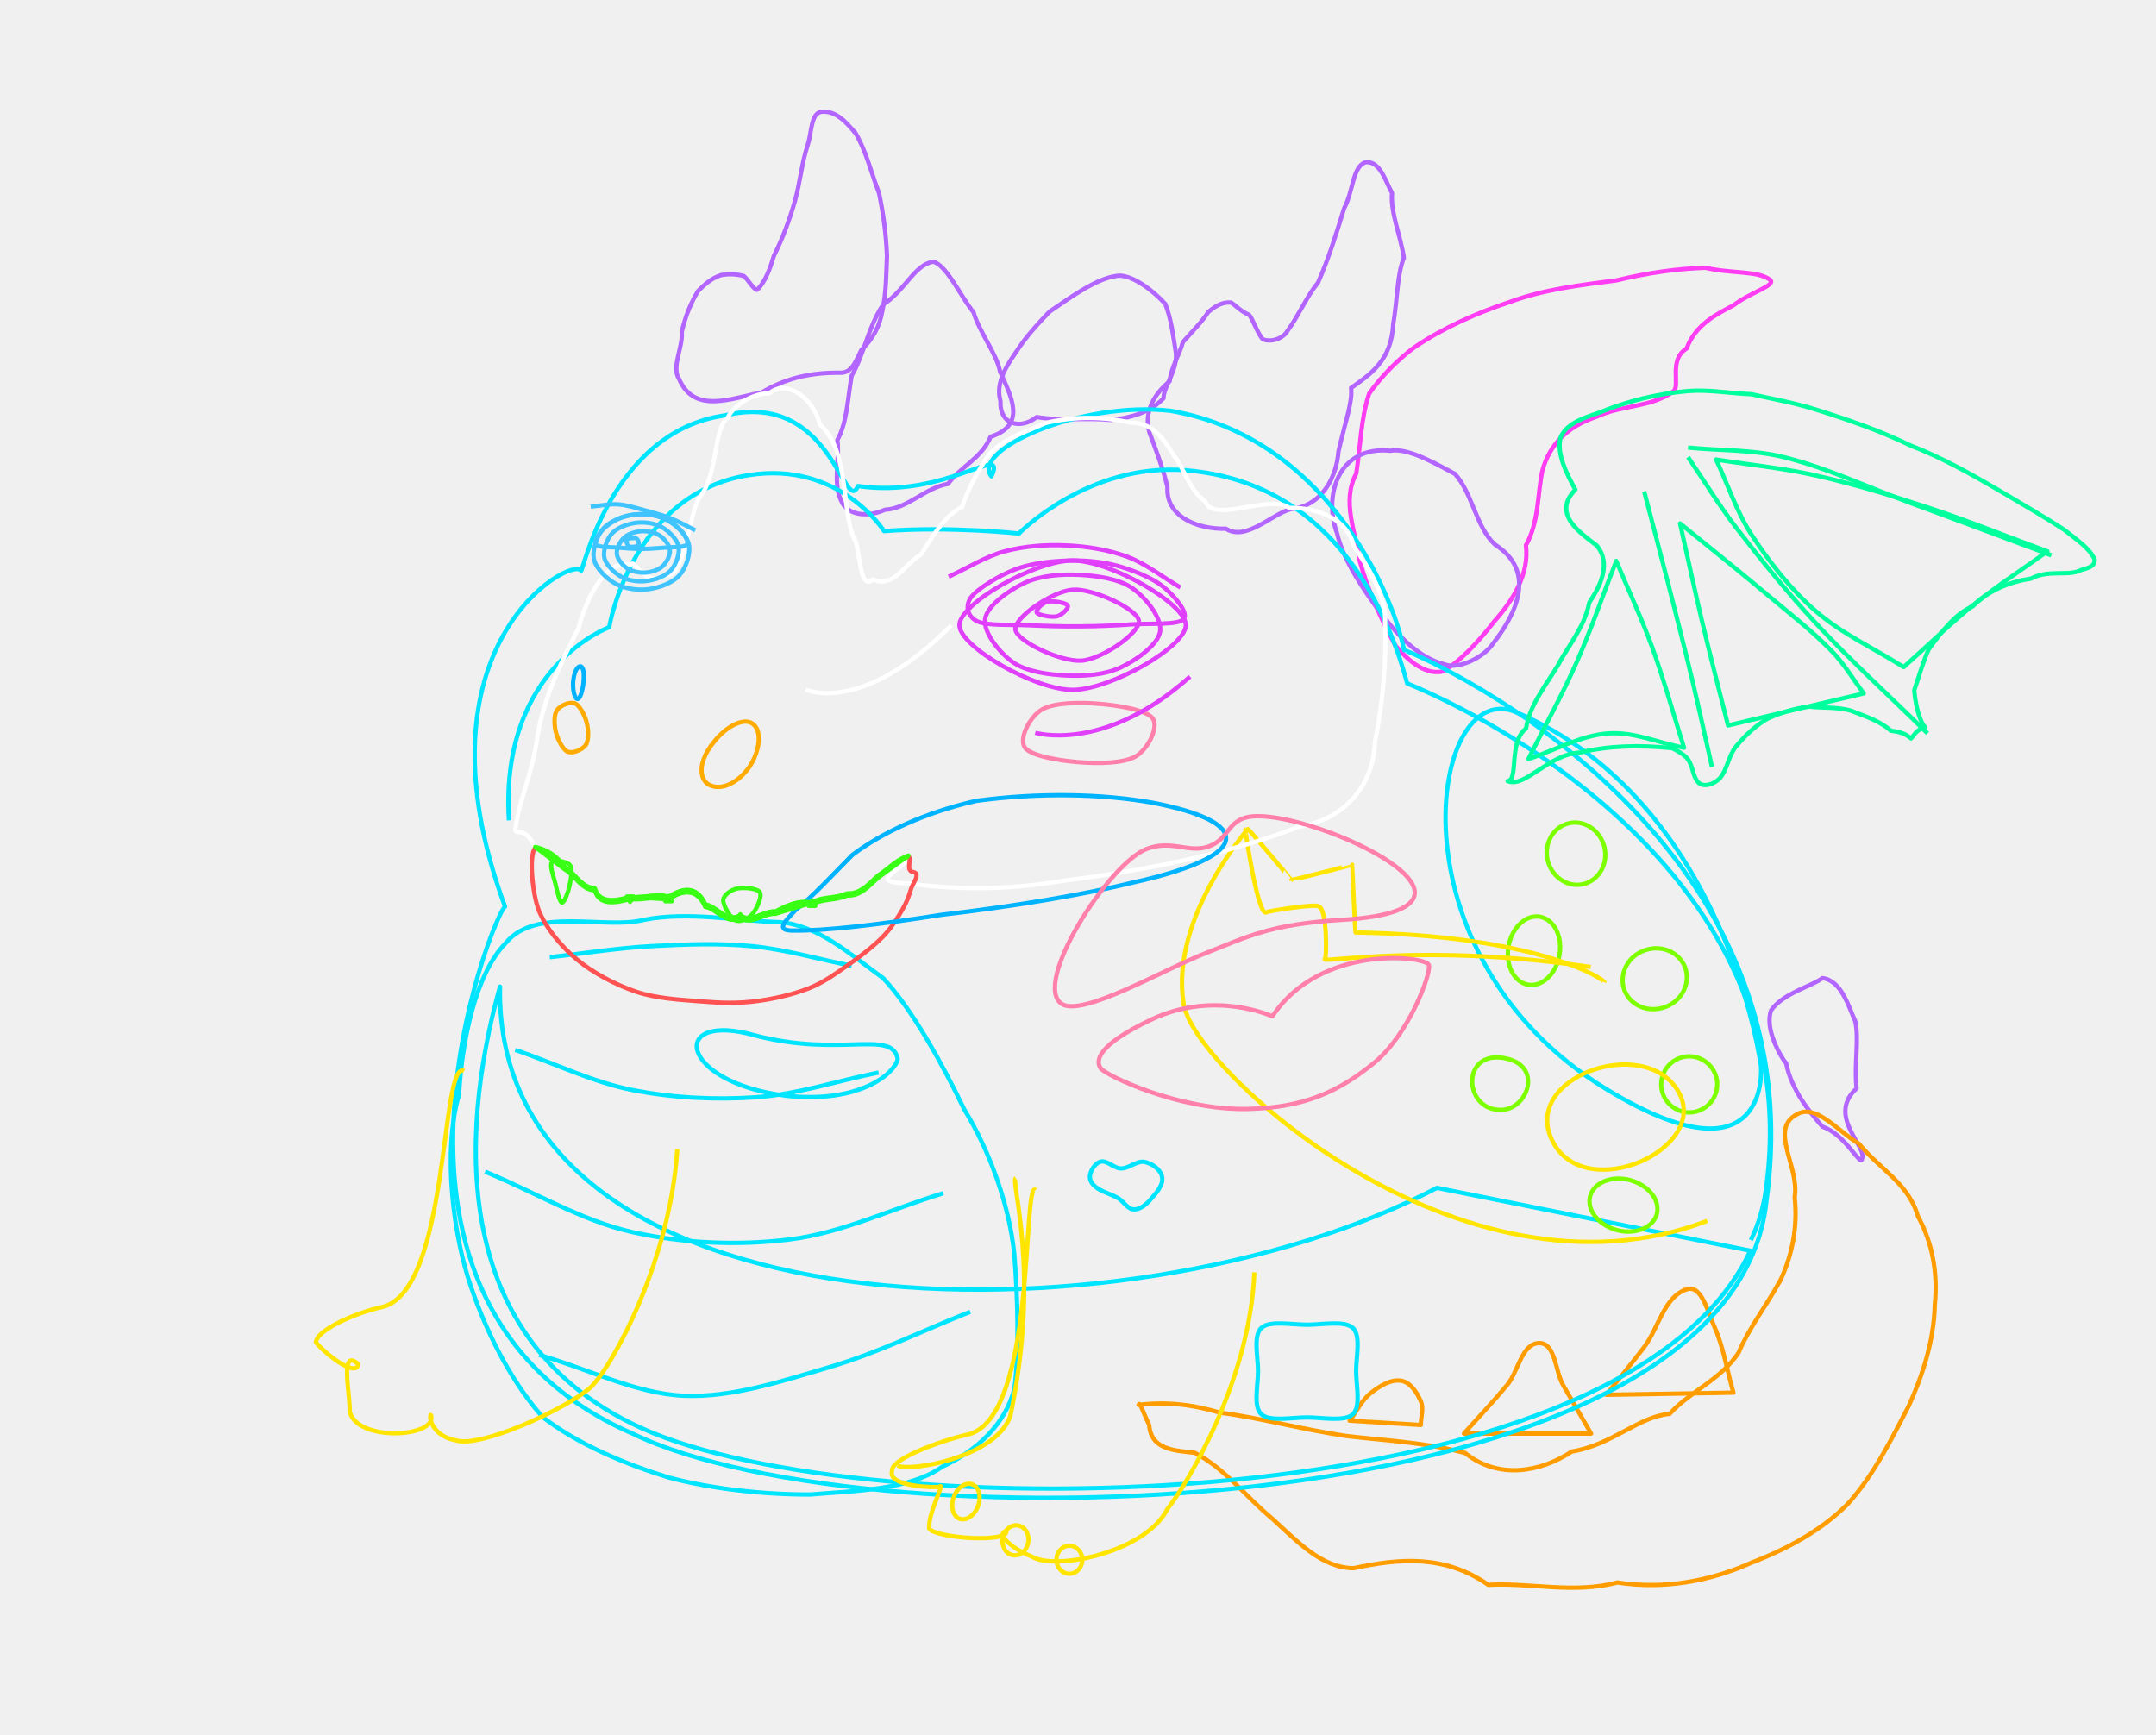
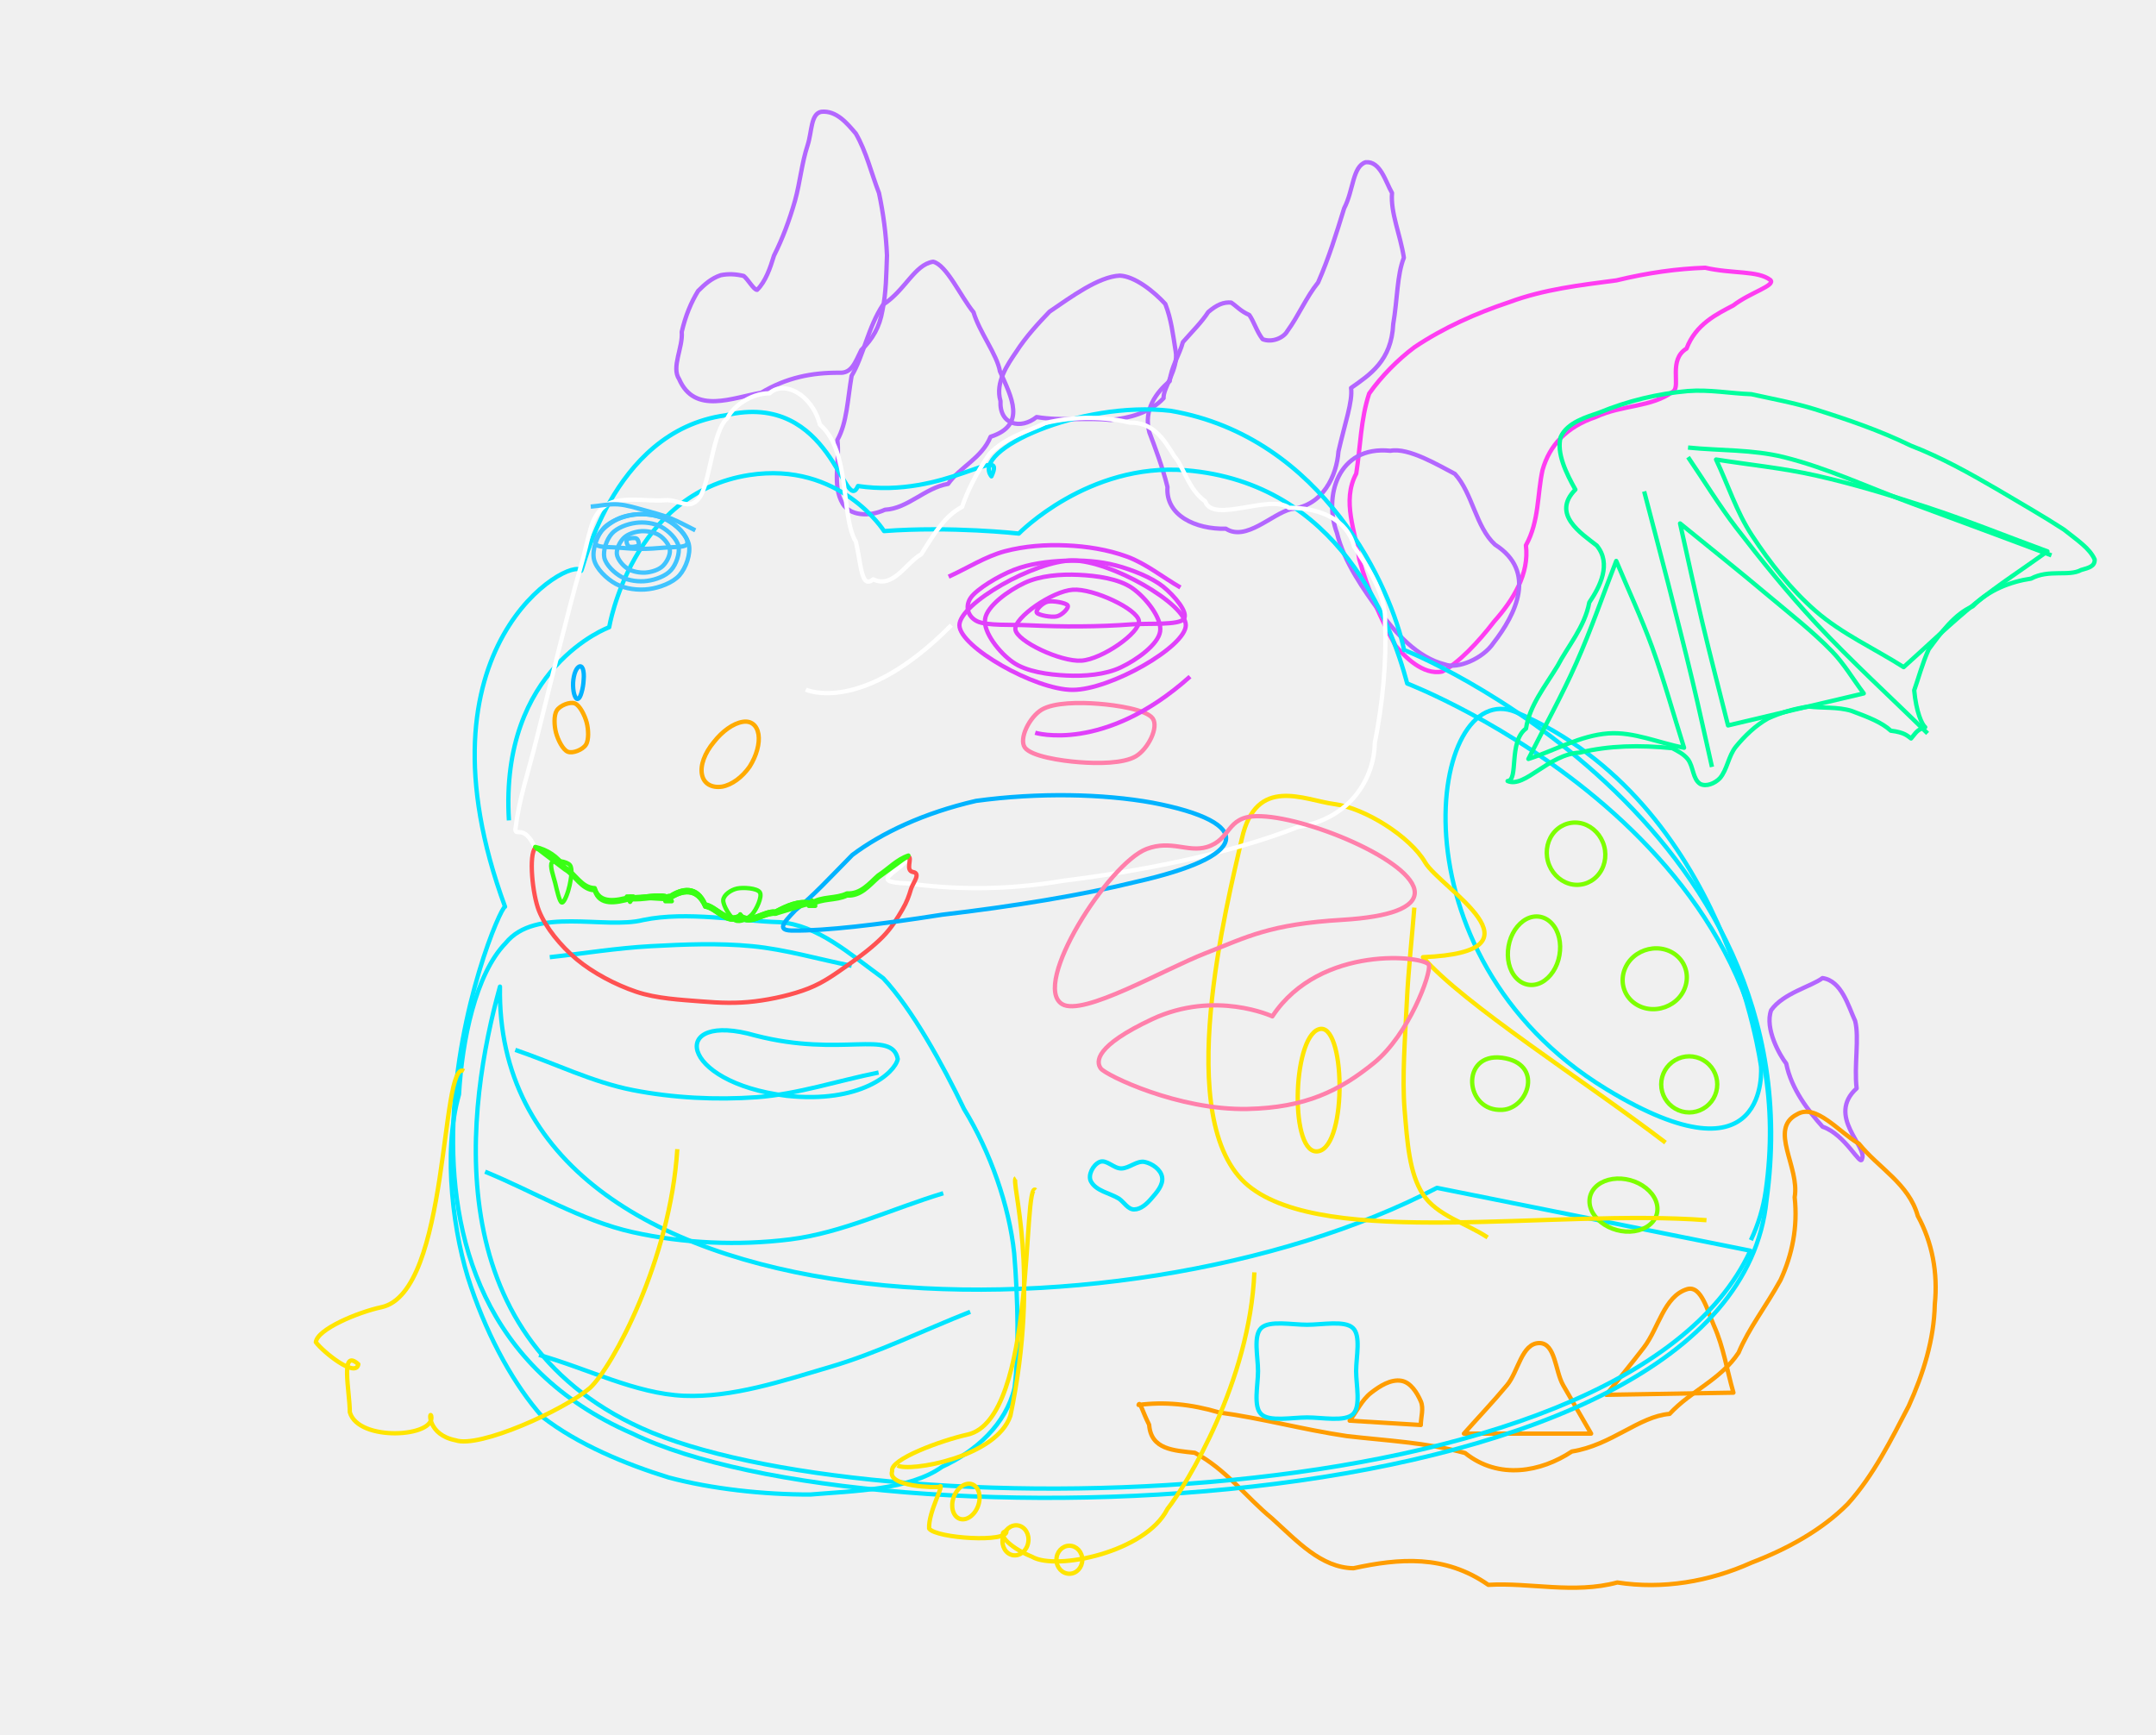
<svg xmlns="http://www.w3.org/2000/svg" width="2000" height="1609" viewBox="0 0 2000 1609">
  <g id="g_wing_back" fill="none" stroke="#ff3df2" stroke-width="4" stroke-linejoin="round">
    <path id="wing_lobe" d="M 1642.3 259.8 C 1647.2 265.0 1623.9 271.1 1607.8 283.4 C 1592.9 291.2 1573.0 300.7 1564.5 323.4 C 1547.5 333.6 1559.0 357.8 1552.4 363.0 C 1531.5 378.3 1505.1 375.3 1480.4 386.8 C 1453.1 396.0 1437.4 413.1 1430.9 436.1 C 1426.0 458.3 1427.9 483.6 1415.5 505.9 C 1418.8 532.2 1403.7 556.8 1386.1 576.5 C 1371.6 595.5 1352.7 615.4 1337.9 623.0 C 1319.9 626.7 1302.8 608.9 1294.4 598.8 C 1281.1 574.4 1268.6 547.1 1260.9 518.8 C 1257.7 493.6 1244.3 465.0 1258.1 439.4 C 1262.0 414.5 1262.3 388.4 1270.1 365.1 C 1281.4 349.0 1296.9 333.5 1312.0 322.2 C 1339.1 304.0 1369.2 290.6 1400.1 280.3 C 1432.4 268.3 1466.1 264.5 1499.5 260.1 C 1528.9 253.0 1555.6 249.3 1581.8 248.4 C 1607.4 254.2 1630.7 250.8 1642.3 259.8 Z" />
  </g>
  <g id="g_spikes" fill="none" stroke="#b366ff" stroke-width="4" stroke-linejoin="round">
    <path id="spike_head_3" d="M 1289.8 418.2 C 1306.8 414.9 1335.2 432.2 1349.6 439.6 C 1366.0 457.5 1369.0 489.0 1386.9 505.3 C 1425.9 530.2 1406.2 569.8 1385.4 596.5 C 1375.6 611.2 1351.7 621.0 1340.3 616.4 C 1314.7 610.1 1294.7 587.3 1278.9 566.2 C 1266.0 548.3 1246.6 521.4 1240.2 494.4 C 1227.8 461.1 1240.5 413.1 1289.8 418.2 Z" />
    <path id="spike_back_1" d="M 1690.6 907.4 C 1708.4 909.8 1714.6 933.5 1720.9 947.1 C 1724.9 962.5 1719.8 989.0 1722.3 1009.7 C 1694.0 1035.4 1732.6 1063.8 1727.3 1075.0 C 1726.2 1083.2 1712.0 1052.4 1690.7 1045.3 C 1677.8 1030.9 1661.7 1010.5 1657.0 986.7 C 1651.4 979.7 1636.7 954.3 1643.0 937.2 C 1653.9 921.5 1680.6 915.0 1690.6 907.4 Z" />
    <path id="horn_left" d="M 761.9 103.7 C 775.9 102.3 785.8 114.4 793.9 123.9 C 803.8 141.1 808.0 159.9 815.4 179.1 C 819.4 198.1 821.9 216.6 822.8 236.9 C 822.1 254.1 822.2 270.9 818.5 288.5 C 815.9 303.2 809.6 314.5 799.0 324.7 C 793.3 336.0 790.2 346.5 778.6 345.8 C 753.5 345.6 729.6 350.2 706.1 364.4 C 679.8 368.7 644.4 385.0 630.0 351.7 C 622.5 340.7 633.7 322.3 632.4 307.9 C 635.9 292.9 641.1 280.4 647.6 269.9 C 653.9 263.7 659.7 258.3 668.6 255.3 C 675.7 253.9 682.2 254.2 689.9 256.0 C 694.0 259.3 699.3 269.0 702.3 268.9 C 710.1 261.4 714.5 248.6 718.0 237.1 C 726.1 221.0 732.3 204.2 737.4 186.5 C 742.3 168.8 743.7 151.2 749.2 134.7 C 753.3 121.9 752.0 105.5 761.9 103.7 Z" />
    <path id="horn_right" d="M 1266.9 150.5 C 1280.5 149.3 1285.3 168.6 1291.3 179.0 C 1289.8 197.5 1298.9 217.2 1302.3 239.1 C 1295.9 254.9 1296.4 277.4 1292.4 300.7 C 1290.8 334.8 1270.7 347.6 1253.3 359.9 C 1255.0 372.2 1247.5 392.9 1241.6 418.9 C 1240.0 441.0 1227.5 469.3 1197.5 472.3 C 1179.6 476.9 1155.9 502.5 1137.2 490.5 C 1109.0 491.2 1081.1 478.1 1083.0 451.8 C 1078.8 434.4 1071.0 413.7 1066.2 401.1 C 1060.5 380.2 1072.6 364.0 1085.1 353.6 C 1086.3 340.6 1094.0 329.6 1097.3 317.4 C 1106.5 307.0 1115.0 298.5 1120.8 289.5 C 1129.0 282.5 1135.2 280.1 1142.1 280.7 C 1147.2 284.1 1150.7 288.6 1158.9 292.2 C 1163.2 298.3 1165.8 307.6 1171.3 314.7 C 1180.3 318.2 1190.9 313.1 1194.1 307.3 C 1204.7 292.8 1211.7 275.7 1222.7 262.1 C 1232.7 239.3 1239.7 216.5 1246.9 193.2 C 1255.6 176.7 1254.6 154.3 1266.9 150.5 Z" />
    <path id="spike_head_1" d="M 865.6 242.8 C 878.1 245.7 891.2 275.2 903.1 289.7 C 908.5 308.1 924.9 328.9 927.6 344.5 C 938.3 368.6 952.5 394.3 918.9 405.2 C 910.7 425.2 890.2 433.5 879.5 448.9 C 857.9 452.6 842.2 471.8 820.9 472.9 C 805.5 480.0 788.4 478.1 781.8 467.4 C 771.6 450.3 779.2 428.4 776.8 408.1 C 785.7 392.2 786.2 370.7 790.0 348.6 C 800.9 330.6 805.3 303.3 819.2 282.6 C 839.8 269.3 848.3 245.5 865.6 242.8 Z" />
    <path id="spike_head_2" d="M 1038.8 255.7 C 1052.7 256.3 1070.4 270.4 1081.0 282.0 C 1086.6 296.5 1088.0 309.9 1090.6 325.9 C 1093.5 342.0 1078.7 359.9 1079.4 369.4 C 1066.4 383.3 1046.8 388.0 1030.2 389.6 C 1008.9 387.2 985.4 390.8 961.6 386.9 C 946.9 398.7 927.0 394.3 928.1 372.0 C 922.9 354.8 935.0 337.7 942.4 326.8 C 951.8 312.1 963.9 299.2 973.6 289.1 C 993.6 275.5 1019.1 256.6 1038.8 255.7 Z" />
  </g>
  <g id="g_tail" fill="none" stroke="#ff9d00" stroke-width="4" stroke-linejoin="round">
    <path id="tail" d="M 1056.2 1303.4 C 1079.8 1300.3 1104.6 1302.5 1131.1 1310.4 C 1169.6 1315.5 1208.2 1326.2 1249.4 1332.3 C 1285.6 1336.5 1322.7 1338.1 1359.1 1348.0 C 1390.4 1373.1 1429.6 1365.5 1458.1 1346.6 C 1495.1 1340.7 1520.3 1314.0 1548.8 1311.7 C 1568.8 1290.0 1596.0 1280.2 1612.8 1254.9 C 1622.3 1232.1 1638.0 1212.4 1651.7 1187.5 C 1662.5 1164.2 1667.8 1138.4 1664.8 1110.7 C 1669.7 1082.8 1640.5 1047.5 1666.8 1033.9 C 1684.5 1023.0 1706.0 1050.6 1724.4 1061.0 C 1742.5 1083.6 1770.7 1098.1 1779.0 1128.0 C 1792.4 1152.6 1797.8 1180.7 1794.8 1210.2 C 1794.1 1242.8 1784.1 1274.6 1770.6 1304.4 C 1754.4 1335.5 1738.0 1368.8 1714.0 1395.3 C 1690.0 1419.5 1658.0 1437.0 1624.8 1449.7 C 1585.5 1467.4 1542.4 1474.6 1500.3 1468.1 C 1459.9 1478.9 1419.2 1468.0 1380.6 1470.3 C 1340.2 1442.1 1297.9 1445.7 1255.5 1454.9 C 1225.4 1454.3 1203.5 1429.9 1180.0 1408.7 C 1155.7 1388.7 1137.1 1363.0 1108.4 1347.8 C 1088.8 1345.6 1067.7 1344.9 1066.0 1321.8 C 1059.7 1309.3 1057.4 1299.4 1056.2 1303.4 Z" />
    <path id="tail_spike_1" d="M 1252.0 1318.0 C 1258.7 1309.3 1263.3 1298.7 1272.0 1292.0 C 1279.9 1285.9 1290.1 1279.3 1300.0 1281.0 C 1308.6 1282.5 1314.5 1292.0 1318.0 1300.0 C 1320.9 1306.7 1318.0 1314.7 1318.0 1322.0 C 1296.0 1320.7 1274.0 1319.3 1252.0 1318.0 Z" />
    <path id="tail_spike_2" d="M 1358.0 1330.0 C 1371.3 1315.0 1385.2 1300.4 1398.0 1285.0 C 1408.5 1272.4 1411.6 1246.0 1428.0 1246.0 C 1442.9 1246.0 1442.6 1272.0 1450.0 1285.0 C 1458.6 1300.0 1467.3 1315.0 1476.0 1330.0 C 1436.7 1330.0 1397.3 1330.0 1358.0 1330.0 Z" />
    <path id="tail_spike_3" d="M 1490.0 1294.0 C 1501.7 1279.3 1513.6 1264.9 1525.0 1250.0 C 1538.6 1232.2 1543.6 1202.6 1565.0 1196.0 C 1578.4 1191.9 1584.2 1217.2 1590.0 1230.0 C 1598.8 1249.6 1602.0 1271.3 1608.0 1292.0 C 1568.7 1292.7 1529.3 1293.3 1490.0 1294.0 Z" />
  </g>
  <g id="g_body" fill="none" stroke="#00e5ff" stroke-width="4" stroke-linejoin="round">
    <path id="body" d="M 468.5 841.2 C 379.1 598.4 530.4 515.5 539.0 529.4 C 539.6 535.9 565.2 400.1 673.0 385.3 C 772.0 361.7 783.2 479.7 795.9 450.9 C 876.8 463.0 934.7 409.4 919.7 441.9 C 900.2 417.6 1002.2 371.6 1085.7 381.1 C 1228.3 405.3 1291.0 546.8 1302.5 603.2 C 1304.0 602.2 1687.4 761.0 1638.7 1113.6 C 1607.7 1418.4 807.6 1437.7 586.6 1329.9 C 309.8 1209.3 460.1 842.6 468.5 841.2 Z" />
    <path id="body_shade" d="M 1623.7 1160.3 C 1505.9 1414.3 801.8 1418.6 595.3 1325.0 C 403.3 1238.0 433.3 1024.9 463.8 915.3 C 457.9 1243.0 1041.8 1254.2 1333.0 1102.0 C 1333.0 1102.0 1623.7 1160.3 1623.7 1160.3 Z" />
    <path id="back_shade" d="M 1406.3 660.7 C 1326.1 626.6 1286.0 886.2 1490.1 1010.4 C 1643.1 1103.5 1633.6 989.5 1633.6 989.5 C 1633.6 989.5 1601.5 743.5 1406.3 660.7 Z" />
    <path id="body_rim" d="M 472.1 761.1 C 463.4 618.8 565.1 581.9 565.1 581.9 C 565.1 581.9 585.8 457.6 695.1 440.7 C 779.1 427.8 820.1 492.7 820.1 492.7 C 882.6 488.0 945.1 495.0 945.1 495.0 C 945.1 495.0 1009.4 429.0 1100.1 436.3 C 1242.5 447.9 1290.3 577.7 1305.4 634.1 C 1305.4 634.1 1684.1 779.6 1638.0 1104.6 C 1635.7 1120.8 1631.0 1136.1 1624.2 1150.5" />
    <path id="chin_highlight" d="M 832.8 982.5 C 827.4 954.7 780.5 981.3 700.8 960.7 C 620.1 937.4 628.6 1004.1 729.7 1016.6 C 798.5 1023.9 830.1 995.4 832.8 982.5 Z" />
    <path id="belly" d="M 469.1 874.9 C 496.8 840.8 560.9 862.5 596.7 853.5 C 637.1 845.1 686.7 854.6 722.8 855.5 C 758.4 858.0 787.7 884.6 819.3 907.5 C 845.9 935.9 874.3 987.2 894.3 1028.9 C 918.7 1068.7 936.2 1118.8 940.8 1162.6 C 944.3 1204.7 945.4 1255.1 941.1 1287.8 C 933.0 1321.2 905.9 1346.1 873.9 1360.8 C 843.7 1382.4 791.9 1383.1 751.7 1386.5 C 709.0 1386.6 660.4 1381.4 620.3 1370.7 C 580.1 1358.3 535.7 1339.8 503.2 1314.5 C 477.7 1285.7 453.8 1243.4 436.9 1193.8 C 420.8 1147.3 410.2 1069.6 425.8 1015.3 C 428.6 965.0 441.2 903.5 469.1 874.9 Z" />
    <path id="belly_under" d="M 1170.0 1232.0 C 1177.6 1224.8 1198.3 1229.0 1212.5 1229.0 C 1226.7 1229.0 1247.4 1224.8 1255.0 1232.0 C 1262.6 1239.2 1258.0 1258.7 1258.0 1272.0 C 1258.0 1285.3 1262.6 1304.8 1255.0 1312.0 C 1247.4 1319.2 1226.7 1315.0 1212.5 1315.0 C 1198.3 1315.0 1177.6 1319.2 1170.0 1312.0 C 1162.4 1304.8 1167.0 1285.3 1167.0 1272.0 C 1167.0 1258.7 1162.4 1239.2 1170.0 1232.0 Z" />
    <path id="belly_stripe_1" d="M 510.0 888.0 C 541.2 884.6 572.3 879.5 603.6 877.8 C 634.9 876.1 666.6 874.8 697.7 877.8 C 728.8 880.8 759.2 889.9 790.0 896.0" />
    <path id="belly_stripe_2" d="M 478.0 974.0 C 514.3 986.4 549.7 1004.0 587.0 1011.3 C 624.3 1018.6 664.0 1020.6 702.0 1017.9 C 740.0 1015.1 777.3 1002.6 815.0 995.0" />
    <path id="belly_stripe_3" d="M 450.0 1087.0 C 495.6 1105.7 539.7 1132.6 586.9 1143.1 C 634.0 1153.6 685.0 1155.8 733.0 1149.8 C 781.0 1143.8 827.7 1121.3 875.0 1107.0" />
    <path id="belly_stripe_4" d="M 500.0 1257.0 C 544.9 1269.6 589.6 1293.0 634.6 1294.9 C 679.5 1296.7 725.6 1281.2 769.8 1268.2 C 814.1 1255.2 856.6 1234.1 900.0 1217.0" />
    <path id="heart" d="M 1038.0 1112.0 C 1029.3 1106.7 1016.8 1105.0 1012.0 1096.0 C 1008.9 1090.2 1014.0 1080.6 1020.0 1078.0 C 1026.4 1075.3 1033.0 1084.0 1040.0 1084.0 C 1047.6 1084.0 1054.6 1076.4 1062.0 1078.0 C 1068.9 1079.5 1076.8 1085.0 1078.0 1092.0 C 1079.3 1099.3 1072.9 1106.4 1068.0 1112.0 C 1063.9 1116.8 1058.3 1122.0 1052.0 1122.0 C 1046.3 1122.0 1042.7 1115.3 1038.0 1112.0 Z" />
  </g>
  <g id="g_spots" fill="none" stroke="#7dff00" stroke-width="4" stroke-linejoin="round">
    <path id="spot_6" d="M 1393.9 1029.6 C 1418.1 1028.0 1432.2 986.5 1393.3 981.3 C 1354.4 976.2 1358.3 1031.9 1393.9 1029.6 Z" />
    <path id="spot_1" d="M 1435.9 799.0 C 1433.2 789.0 1435.7 778.4 1442.5 771.2 C 1449.2 764.1 1459.1 761.4 1468.5 764.2 C 1477.9 767.1 1485.4 775.0 1488.1 785.0 C 1490.8 795.0 1488.3 805.6 1481.5 812.8 C 1474.8 819.9 1464.9 822.6 1455.5 819.8 C 1446.1 816.9 1438.6 809.0 1435.9 799.0 Z" />
    <path id="spot_2" d="M 1399.4 877.8 C 1401.3 866.6 1407.7 857.0 1416.0 852.6 C 1424.3 848.3 1433.3 849.9 1439.6 856.8 C 1446.0 863.7 1448.6 874.9 1446.6 886.2 C 1444.7 897.4 1438.3 907.0 1430.0 911.4 C 1421.7 915.7 1412.7 914.1 1406.4 907.2 C 1400.0 900.3 1397.4 889.1 1399.4 877.8 Z" />
    <path id="spot_3" d="M 1506.8 918.3 C 1503.4 908.9 1505.6 898.2 1512.6 890.3 C 1519.6 882.5 1530.4 878.6 1540.8 880.1 C 1551.2 881.6 1559.8 888.3 1563.2 897.7 C 1566.6 907.1 1564.4 917.8 1557.4 925.7 C 1550.4 933.5 1539.6 937.4 1529.2 935.9 C 1518.8 934.4 1510.2 927.7 1506.8 918.3 Z" />
    <path id="spot_4" d="M 1541.0 1006.0 C 1541.0 996.7 1546.0 988.1 1554.0 983.5 C 1562.0 978.8 1572.0 978.8 1580.0 983.5 C 1588.0 988.1 1593.0 996.7 1593.0 1006.0 C 1593.0 1015.3 1588.0 1023.9 1580.0 1028.5 C 1572.0 1033.2 1562.0 1033.2 1554.0 1028.5 C 1546.0 1023.9 1541.0 1015.3 1541.0 1006.0 Z" />
    <path id="spot_5" d="M 1475.1 1109.7 C 1477.3 1101.4 1485.3 1095.4 1495.9 1093.8 C 1506.6 1092.2 1518.4 1095.4 1526.8 1102.1 C 1535.3 1108.8 1539.1 1118.0 1536.9 1126.3 C 1534.7 1134.6 1526.7 1140.6 1516.1 1142.2 C 1505.4 1143.8 1493.6 1140.6 1485.2 1133.9 C 1476.7 1127.2 1472.9 1118.0 1475.1 1109.7 Z" />
  </g>
  <g id="g_legs" fill="none" stroke="#ffe500" stroke-width="4" stroke-linejoin="round">
    <path id="foot_front_far" d="M 430.5 993.6 C 408.1 982.0 417.7 1198.9 353.9 1212.7 C 331.9 1217.4 294.2 1233.2 293.0 1245.2 C 299.9 1254.4 330.2 1278.8 332.4 1265.6 C 315.1 1250.1 324.5 1290.7 324.5 1310.1 C 332.3 1337.9 404.8 1333.4 400.0 1313.4 C 398.2 1308.7 396.5 1331.1 422.7 1336.2 C 444.4 1343.7 522.4 1308.7 547.3 1287.6 C 567.8 1268.8 621.8 1169.4 628.3 1066.1" />
-     <path id="hind_leg" d="M 1488.2 911.3 C 1489.1 908.8 1427.1 867.9 1257.5 865.1 C 1257.2 866.2 1254.2 802.8 1254.4 802.2 C 1254.4 802.5 1198.0 816.7 1197.9 816.5 C 1198.2 816.4 1158.1 768.7 1157.5 769.1 C 1158.4 768.5 1085.4 850.8 1097.9 930.5 C 1103.8 988.7 1353.9 1220.2 1583.8 1132.6" />
-     <path id="hind_leg_line" d="M 1155.3 769.3 C 1154.8 769.4 1166.6 848.8 1174.4 846.6 C 1175.5 845.0 1223.2 838.0 1223.1 841.0 C 1231.8 842.4 1230.6 893.9 1228.8 889.9 C 1227.7 893.4 1323.2 874.9 1475.6 897.1" />
-     <path id="hind_knee" d="M 1440.4 1059.1 C 1471.1 1118.3 1588.0 1065.1 1556.6 1012.1 C 1525.1 959.1 1409.6 999.9 1440.4 1059.1 Z" />
+     <path id="hind_leg" d="M 1545.0 1060.0 C 1470.0 1002.7 1357.2 931.3 1320.0 888.0 C 1440.0 883.0 1335.7 823.7 1322.0 800.0 C 1308.3 776.3 1266.3 749.7 1238.0 746.0 C 1209.7 742.3 1165.3 719.0 1152.0 778.0 C 1138.7 837.0 1086.2 1041.0 1158.0 1100.0 C 1229.8 1159.0 1441.3 1121.3 1583.0 1132.0" />
+     <path id="hind_leg_line" d="M 1312.0 842.0 C 1309.7 871.3 1306.5 898.7 1305.0 930.0 C 1303.5 961.3 1300.5 1000.3 1303.0 1030.0 C 1305.5 1059.7 1307.2 1088.3 1320.0 1108.0 C 1332.8 1127.7 1360.0 1134.7 1380.0 1148.0" />
+     <path id="hind_knee" d="M 1223.2 1068.0 C 1250.2 1062.4 1248.0 946.6 1223.3 954.9 C 1198.5 963.2 1196.2 1073.7 1223.2 1068.0 Z" />
    <path id="leg_front_near" d="M 960.7 1104.0 C 948.0 1092.7 962.1 1316.7 897.5 1330.9 C 872.9 1336.4 825.2 1353.9 827.6 1364.7 C 822.6 1379.5 869.3 1380.3 871.3 1379.3 C 877.5 1374.4 860.9 1402.7 861.9 1418.1 C 868.5 1427.2 935.2 1431.4 933.6 1420.6 C 924.4 1421.4 934.2 1434.7 957.5 1444.3 C 979.8 1457.3 1062.9 1439.9 1082.9 1400.0 C 1100.8 1377.3 1159.4 1281.7 1163.6 1180.4" />
    <path id="leg_front_near_line" d="M 832.7 1359.6 C 843.5 1365.8 924.4 1352.1 937.3 1313.4 C 965.7 1178.2 937.1 1096.1 942.3 1093.0" />
    <path id="toe_near_1" d="M 884.7 1388.9 C 887.9 1380.1 895.6 1374.8 901.8 1377.0 C 908.0 1379.3 910.5 1388.3 907.3 1397.1 C 904.1 1405.9 896.4 1411.2 890.2 1409.0 C 884.0 1406.7 881.5 1397.7 884.7 1388.9 Z" />
    <path id="toe_near_2" d="M 930.2 1426.9 C 931.5 1419.3 937.9 1414.1 944.4 1415.2 C 951.0 1416.4 955.2 1423.5 953.8 1431.1 C 952.5 1438.7 946.1 1443.9 939.6 1442.8 C 933.0 1441.6 928.8 1434.5 930.2 1426.9 Z" />
    <path id="toe_near_3" d="M 980.0 1447.0 C 980.0 1439.8 985.4 1434.0 992.0 1434.0 C 998.6 1434.0 1004.0 1439.8 1004.0 1447.0 C 1004.0 1454.2 998.6 1460.0 992.0 1460.0 C 985.4 1460.0 980.0 1454.2 980.0 1447.0 Z" />
  </g>
  <g id="g_wing" fill="none" stroke="#00ff9d" stroke-width="4" stroke-linejoin="round">
    <path id="wing_main" d="M 1447.8 405.3 C 1454.0 391.7 1472.3 386.7 1483.5 382.8 C 1510.4 371.7 1538.2 365.2 1565.6 362.8 C 1585.6 361.2 1605.0 365.0 1624.6 365.7 C 1644.3 370.1 1664.1 373.6 1683.7 379.7 C 1713.9 389.2 1743.8 399.4 1772.5 413.4 C 1801.0 424.4 1827.2 439.1 1853.3 454.3 C 1874.8 467.1 1895.1 478.6 1914.6 491.3 C 1927.4 501.5 1938.3 508.5 1943.1 519.0 C 1943.4 525.5 1937.5 526.8 1930.5 528.8 C 1919.1 535.1 1900.6 527.9 1884.1 536.8 C 1865.4 539.5 1844.6 547.4 1830.0 562.5 C 1813.4 569.2 1799.8 587.9 1789.2 602.3 C 1783.5 614.6 1778.9 631.6 1775.7 640.4 C 1777.5 660.5 1782.9 672.3 1785.9 674.6 C 1778.3 677.3 1778.2 678.6 1772.8 685.1 C 1769.5 682.8 1766.9 679.4 1754.0 677.9 C 1745.7 670.2 1733.3 665.4 1717.5 659.5 C 1704.9 655.6 1689.8 657.0 1678.2 655.5 C 1664.8 657.2 1651.0 661.5 1640.1 666.5 C 1628.5 673.0 1618.5 682.7 1610.2 692.8 C 1603.2 701.6 1602.3 714.0 1595.4 722.0 C 1590.8 726.8 1582.7 730.2 1577.1 727.2 C 1570.1 722.5 1571.0 711.4 1565.8 704.4 C 1561.8 699.4 1556.0 696.6 1551.3 694.1 C 1520.8 691.1 1492.7 691.6 1465.6 698.2 C 1436.6 699.5 1414.6 731.5 1398.5 724.6 C 1409.0 723.9 1399.1 688.1 1415.6 675.9 C 1418.8 654.6 1433.2 637.0 1444.9 617.7 C 1454.1 599.9 1470.1 581.7 1474.3 558.9 C 1484.2 544.3 1495.2 523.0 1481.2 506.1 C 1466.8 494.8 1438.8 477.0 1461.4 454.2 C 1453.0 439.3 1443.6 420.2 1447.8 405.3 Z" />
    <path id="wing_membrane_1" d="M 1499.3 520.4 C 1510.4 547.1 1522.7 573.2 1532.6 600.4 C 1543.7 631.1 1552.3 662.6 1562.2 693.7 C 1538.8 689.3 1515.7 678.7 1491.9 680.4 C 1466.0 682.3 1442.5 696.2 1417.8 704.1 C 1432.6 674.5 1448.8 645.5 1462.2 615.2 C 1476.0 584.2 1486.9 552.0 1499.3 520.4 Z" />
    <path id="wing_membrane_2" d="M 1558.5 485.6 C 1585.7 507.8 1613.2 529.6 1640.0 552.2 C 1660.1 569.1 1681.0 585.3 1699.3 604.1 C 1710.7 615.8 1719.0 630.2 1728.9 643.3 C 1707.9 648.2 1686.9 653.1 1665.9 658.1 C 1644.9 663.0 1624.0 668.0 1603.0 673.0 C 1595.1 641.4 1586.8 609.8 1579.3 578.1 C 1572.0 547.4 1565.4 516.4 1558.5 485.6 Z" />
    <path id="wing_membrane_3" d="M 1591.9 426.3 C 1622.7 431.2 1653.9 434.2 1684.4 441.1 C 1719.5 449.0 1753.9 459.5 1788.1 470.7 C 1825.6 483.0 1862.2 497.9 1899.3 511.5 C 1877.1 527.5 1854.0 542.4 1832.6 559.6 C 1809.4 578.3 1788.1 599.1 1765.9 618.9 C 1738.7 601.6 1708.7 588.1 1684.4 567.0 C 1661.3 546.9 1642.0 522.3 1625.2 496.7 C 1610.9 475.0 1603.0 449.8 1591.9 426.3 Z" />
    <path id="wing_bone_1" d="M 1525.2 455.9 C 1532.6 484.3 1540.1 512.7 1547.4 541.1 C 1554.9 570.7 1562.5 600.3 1569.6 630.0 C 1576.1 657.1 1581.9 684.3 1588.1 711.5" />
    <path id="wing_bone_2" d="M 1565.9 424.1 C 1580.7 445.8 1594.4 468.4 1610.4 489.3 C 1633.9 519.8 1658.2 549.9 1684.4 578.1 C 1717.5 613.7 1753.5 646.3 1788.1 680.4" />
    <path id="wing_bone_3" d="M 1565.9 415.2 C 1595.5 418.2 1625.9 416.9 1654.8 424.1 C 1695.6 434.3 1733.9 452.5 1773.3 467.0 C 1816.6 482.9 1859.8 499.1 1903.0 515.2" />
  </g>
  <g id="g_head" fill="none" stroke="#ffffff" stroke-width="4" stroke-linejoin="round">
    <path id="brow_fold" d="M 747.5 639.8 C 747.5 639.8 799.5 664.0 882.5 580.0" />
-     <path id="head" d="M 478.1 769.4 C 481.7 740.0 493.6 720.5 498.8 681.4 C 505.0 645.8 521.0 613.4 536.6 582.8 C 548.7 538.2 569.8 519.2 585.0 524.1 C 588.8 516.5 596.9 546.0 617.6 533.4 C 635.9 536.4 639.5 474.2 648.7 461.9 C 666.9 439.4 661.2 398.0 675.1 387.7 C 678.0 379.5 695.1 364.7 713.9 364.9 C 726.8 352.7 753.0 365.1 760.6 393.9 C 789.5 419.0 779.6 479.2 794.0 502.7 C 799.0 524.3 798.8 546.6 810.0 537.5 C 828.8 546.4 840.5 521.9 854.6 514.2 C 867.8 493.1 876.8 478.6 892.5 470.2 C 896.6 457.9 904.4 440.6 917.9 421.1 C 932.8 405.3 954.9 399.8 969.4 392.5 C 997.8 385.7 1025.3 386.6 1048.3 392.1 C 1070.3 391.6 1080.4 408.8 1089.3 423.2 C 1098.4 433.6 1102.2 453.9 1118.0 465.1 C 1125.1 486.0 1177.8 458.1 1195.8 471.1 C 1223.4 470.9 1250.1 481.7 1256.1 507.2 C 1268.9 526.1 1286.8 553.4 1284.8 578.5 C 1286.4 613.6 1282.6 652.7 1275.3 689.3 C 1274.8 721.6 1253.1 759.5 1204.1 767.2 C 1138.2 793.2 1053.5 808.8 986.2 817.1 C 930.2 826.7 881.8 824.9 842.4 819.6 C 801.8 818.4 838.0 808.3 842.7 794.7 C 832.0 798.2 824.2 807.0 814.7 813.1 C 806.5 820.3 798.6 830.6 785.7 829.8 C 775.6 834.8 762.0 832.3 752.9 838.6 C 740.8 835.8 729.7 841.3 719.3 846.7 C 708.4 845.6 696.7 858.0 686.6 850.1 C 675.0 858.0 664.2 841.4 654.2 840.1 C 646.7 822.6 633.0 824.4 620.2 833.3 C 610.9 829.3 596.9 834.5 584.4 833.1 C 571.8 836.5 556.0 839.9 551.7 824.9 C 539.5 824.7 533.6 811.1 524.1 805.7 C 517.1 795.2 507.6 789.3 496.5 786.7 C 486.3 764.2 478.2 776.3 478.1 769.4 Z" />
+     <path id="head" d="M 478.1 769.4 C 481.7 740.0 488.9 721.4 498.8 681.4 C 508.8 641.4 527.5 564.6 537.7 529.4 C 547.9 494.2 547.0 481.1 560.0 470.2 C 573.0 459.3 601.1 465.5 615.9 464.1 C 630.6 462.7 638.8 474.6 648.7 461.9 C 658.5 449.1 661.2 398.0 675.1 387.7 C 678.0 379.5 695.1 364.7 713.9 364.9 C 726.8 352.7 753.0 365.1 760.6 393.9 C 789.5 419.0 779.6 479.2 794.0 502.7 C 799.0 524.3 798.8 546.6 810.0 537.5 C 828.8 546.4 840.5 521.9 854.6 514.2 C 867.8 493.1 876.8 478.6 892.5 470.2 C 896.6 457.9 904.4 440.6 917.9 421.1 C 932.8 405.3 954.9 399.8 969.4 392.5 C 997.8 385.7 1025.3 386.6 1048.3 392.1 C 1070.3 391.6 1080.4 408.8 1089.3 423.2 C 1098.4 433.6 1102.2 453.9 1118.0 465.1 C 1125.1 486.0 1177.8 458.1 1195.8 471.1 C 1223.4 470.9 1250.1 481.7 1256.1 507.2 C 1268.9 526.1 1286.8 553.4 1284.8 578.5 C 1286.4 613.6 1282.6 652.7 1275.3 689.3 C 1274.8 721.6 1253.1 759.5 1204.1 767.2 C 1138.2 793.2 1053.5 808.8 986.2 817.1 C 930.2 826.7 881.8 824.9 842.4 819.6 C 801.8 818.4 838.0 808.3 842.7 794.7 C 832.0 798.2 824.2 807.0 814.7 813.1 C 806.5 820.3 798.6 830.6 785.7 829.8 C 775.6 834.8 762.0 832.3 752.9 838.6 C 740.8 835.8 729.7 841.3 719.3 846.7 C 708.4 845.6 696.7 858.0 686.6 850.1 C 675.0 858.0 664.2 841.4 654.2 840.1 C 646.7 822.6 633.0 824.4 620.2 833.3 C 610.9 829.3 596.9 834.5 584.4 833.1 C 571.8 836.5 556.0 839.9 551.7 824.9 C 539.5 824.7 533.6 811.1 524.1 805.7 C 517.1 795.2 507.6 789.3 496.5 786.7 C 486.3 764.2 478.2 776.3 478.1 769.4 Z" />
  </g>
  <g id="g_jaw" fill="none" stroke="#ff5252" stroke-width="4" stroke-linejoin="round">
    <path id="jaw" d="M 496.5 786.7 C 507.6 789.3 517.1 795.2 524.1 805.7 C 533.6 811.1 539.5 824.7 551.7 824.9 C 556.0 839.9 571.8 836.5 584.4 833.1 C 596.9 834.5 610.9 829.3 620.2 833.3 C 633.0 824.4 646.7 822.6 654.2 840.1 C 664.2 841.4 675.0 858.0 686.6 850.1 C 696.7 858.0 708.4 845.6 719.3 846.7 C 729.7 841.3 740.8 835.8 752.9 838.6 C 762.0 832.3 775.6 834.8 785.7 829.8 C 798.6 830.6 806.5 820.3 814.7 813.1 C 824.2 807.0 832.0 798.2 842.7 794.7 C 846.6 795.8 839.4 807.7 847.0 809.0 C 854.6 810.3 846.7 819.2 845.0 825.0 C 843.3 830.8 841.3 836.7 837.0 844.0 C 832.7 851.3 827.3 860.5 819.0 869.0 C 810.7 877.5 798.5 887.0 787.0 895.0 C 775.5 903.0 764.5 911.3 750.0 917.0 C 735.5 922.7 716.7 927.0 700.0 929.0 C 683.3 931.0 668.3 930.5 650.0 929.0 C 631.7 927.5 609.2 926.5 590.0 920.0 C 570.8 913.5 550.0 902.5 535.0 890.0 C 520.0 877.5 506.2 860.5 500.0 845.0 C 493.8 829.5 490.4 793.1 496.5 786.7 Z" />
  </g>
  <g id="g_cheek" fill="none" stroke="#00b3ff" stroke-width="4" stroke-linejoin="round">
    <path id="cheek_puff" d="M 737.9 844.4 C 754.0 831.5 770.8 813.3 790.6 793.2 C 817.9 772.7 857.1 754.1 905.4 743.0 C 963.4 735.1 1023.4 736.4 1069.1 744.7 C 1115.9 753.6 1140.3 766.4 1137.1 779.9 C 1134.1 793.2 1104.6 806.6 1054.3 818.0 C 1004.4 830.3 939.1 841.0 873.9 848.6 C 814.3 858.0 765.1 863.6 736.3 863.3 C 720.1 863.5 726.0 856.8 737.9 844.4 Z" />
    <path id="cheek_puff_far" d="M 533.0 625.1 C 534.0 621.8 535.4 619.5 536.9 618.6 C 538.5 617.6 539.8 618.3 540.7 620.6 C 541.5 622.9 541.8 626.5 541.4 630.8 C 541.2 634.8 540.5 639.0 539.5 642.3 C 538.6 645.6 537.5 647.7 536.4 648.2 C 535.2 648.9 534.1 647.9 533.2 645.6 C 532.3 643.4 531.7 640.1 531.6 636.1 C 531.5 632.4 532.0 628.5 533.0 625.1 Z" />
  </g>
  <g id="g_marks" fill="none" stroke="#ff80ab" stroke-width="4" stroke-linejoin="round">
    <path id="kiss_upper" d="M 1119.6 785.8 C 1101.8 791.1 1086.5 778.9 1063.6 787.6 C 1028.5 801.0 956.4 913.6 985.2 931.5 C 1004.4 943.4 1079.7 899.3 1118.3 884.3 C 1156.8 869.3 1177.6 857.3 1246.0 853.3 C 1289.5 850.6 1312.4 842.0 1312.4 828.0 C 1312.3 798.9 1209.8 756.3 1165.5 757.2 C 1137.2 757.7 1142.4 778.8 1119.6 785.8 Z" />
    <path id="kiss_lower" d="M 1180.3 942.9 C 1180.3 942.9 1127.2 918.2 1068.8 945.5 C 1015.7 970.4 1016.5 985.0 1021.2 991.3 C 1025.9 997.5 1093.0 1030.2 1157.4 1028.8 C 1210.8 1027.6 1242.6 1012.1 1274.7 986.0 C 1306.7 959.9 1327.6 903.6 1325.5 895.3 C 1323.3 887.0 1224.9 875.3 1180.3 942.9 Z" />
    <path id="blush" d="M 950.7 693.5 C 944.9 685.3 955.0 665.2 966.3 658.4 C 977.7 651.6 1001.7 651.5 1018.9 652.9 C 1036.0 654.2 1063.5 658.4 1069.3 666.5 C 1075.1 674.7 1065.0 694.8 1053.7 701.6 C 1042.3 708.4 1018.3 708.5 1001.1 707.1 C 984.0 705.8 956.5 701.6 950.7 693.5 Z" />
  </g>
  <g id="g_mouth" fill="none" stroke="#39ff14" stroke-width="4" stroke-linejoin="round">
    <path id="mouth_line" d="M 496.5 786.7 C 507.6 789.3 517.1 795.2 524.1 805.7 C 533.6 811.1 539.5 824.7 551.7 824.9 C 556.0 839.9 571.8 836.5 584.4 833.1 C 596.9 834.5 610.9 829.3 620.2 833.3 C 633.0 824.4 646.7 822.6 654.2 840.1 C 664.2 841.4 675.0 858.0 686.6 850.1 C 696.7 858.0 708.4 845.6 719.3 846.7 C 729.7 841.3 740.8 835.8 752.9 838.6 C 762.0 832.3 775.6 834.8 785.7 829.8 C 798.6 830.6 806.5 820.3 814.7 813.1 C 824.2 807.0 832.0 798.2 842.7 794.7" />
    <path id="mouth_cavity" d="M 496.5 785.7 C 507.6 788.3 517.1 794.2 524.1 804.7 C 533.6 810.1 539.5 823.7 551.7 823.9 C 556.0 838.9 571.8 835.5 584.4 832.1 C 596.9 833.5 610.9 828.3 620.2 832.3 C 633.0 823.4 646.7 821.6 654.2 839.1 C 664.2 840.4 675.0 857.0 686.6 849.1 C 696.7 857.0 708.4 844.6 719.3 845.7 C 729.7 840.3 740.8 834.8 752.9 837.6 C 762.0 831.3 775.6 833.8 785.7 828.8 C 798.6 829.6 806.5 819.3 814.7 812.1 C 824.2 806.0 832.0 797.2 842.7 793.7 C 833.4 800.5 824.0 807.3 814.7 814.1 C 806.5 821.3 798.6 831.6 785.7 830.8 C 775.6 835.8 762.0 833.3 752.9 839.6 C 740.8 836.8 729.7 842.3 719.3 847.7 C 708.4 846.6 696.7 859.0 686.6 851.1 C 675.0 859.0 664.2 842.4 654.2 841.1 C 646.7 823.6 633.0 825.4 620.2 834.3 C 610.9 830.3 596.9 835.5 584.4 834.1 C 571.8 837.5 556.0 840.9 551.7 825.9 C 539.5 825.7 533.6 812.1 524.1 806.7 C 514.9 799.7 505.7 792.7 496.5 785.7 Z" />
    <path id="tongue" d="M 584.4 832.1 C 596.9 833.5 610.9 828.3 620.2 832.3 C 633.0 823.4 646.7 821.6 654.2 839.1 C 664.2 840.4 675.0 857.0 686.6 849.1 C 696.7 857.0 708.4 844.6 719.3 845.7 C 729.7 840.3 740.8 834.8 752.9 837.6 C 741.7 841.0 730.5 844.4 719.3 847.7 C 708.4 846.6 696.7 859.0 686.6 851.1 C 675.0 859.0 664.2 842.4 654.2 841.1 C 646.7 823.6 633.0 825.4 620.2 834.3 C 608.2 833.6 596.3 832.8 584.4 832.1 Z" />
    <path id="teeth_upper_1" d="M 704.9 827.9 C 707.3 831.8 701.7 843.7 697.9 848.0 C 694.1 852.3 686.6 855.9 682.1 853.8 C 677.6 851.6 670.6 840.0 670.9 835.1 C 671.2 830.2 678.1 825.5 683.8 824.3 C 689.4 823.1 702.6 823.9 704.9 827.9 Z" />
    <path id="teeth_upper_2" d="M 512.0 800.1 C 509.7 802.9 513.4 812.9 515.0 819.1 C 516.5 825.3 519.0 836.9 521.2 837.3 C 523.5 837.7 527.2 827.2 528.4 821.4 C 529.6 815.6 531.4 806.1 528.7 802.6 C 525.9 799.1 514.3 797.4 512.0 800.1 Z" />
    <path id="teeth_upper_3" d="M 581.5 831.7 C 582.0 832.6 582.6 833.5 583.1 834.5 C 583.6 835.2 584.0 835.9 584.5 836.7 C 585.0 835.9 585.4 835.2 585.9 834.5 C 586.4 833.5 587.0 832.6 587.5 831.7 C 585.5 831.7 583.5 831.7 581.5 831.7 Z" />
    <path id="teeth_lower_1" d="M 623.2 836.1 C 622.7 835.2 622.1 834.3 621.6 833.3 C 621.1 832.6 620.7 831.9 620.2 831.1 C 619.7 831.9 619.3 832.6 618.8 833.3 C 618.3 834.3 617.7 835.2 617.2 836.1 C 619.2 836.1 621.2 836.1 623.2 836.1 Z" />
    <path id="teeth_lower_2" d="M 689.7 853.2 C 689.2 852.3 688.6 851.4 688.1 850.4 C 687.6 849.7 687.2 849.0 686.7 848.2 C 686.2 849.0 685.8 849.7 685.3 850.4 C 684.8 851.4 684.2 852.3 683.7 853.2 C 685.7 853.2 687.7 853.2 689.7 853.2 Z" />
    <path id="teeth_lower_3" d="M 756.3 840.4 C 755.8 839.5 755.2 838.6 754.7 837.6 C 754.2 836.9 753.8 836.2 753.3 835.4 C 752.8 836.2 752.4 836.9 751.9 837.6 C 751.4 838.6 750.8 839.5 750.3 840.4 C 752.3 840.4 754.3 840.4 756.3 840.4 Z" />
  </g>
  <g id="g_nostrils" fill="none" stroke="#ffab00" stroke-width="4" stroke-linejoin="round">
    <path id="nostril_1" d="M 516.5 659.1 C 519.4 654.5 528.7 650.7 533.3 652.6 C 537.9 654.4 542.5 663.8 544.2 670.2 C 545.9 676.6 546.4 686.4 543.5 690.9 C 540.6 695.5 531.3 699.3 526.7 697.4 C 522.1 695.6 517.5 686.2 515.8 679.8 C 514.1 673.4 513.6 663.6 516.5 659.1 Z" />
    <path id="nostril_2" d="M 651.2 718.6 C 649.4 710.1 653.7 698.6 662.2 688.4 C 670.1 678.3 680.2 671.1 688.8 669.7 C 696.6 668.3 702.2 672.7 703.6 681.3 C 704.9 689.7 701.8 701.1 695.4 711.2 C 688.5 721.1 678.8 728.2 669.8 729.8 C 660.0 731.2 652.8 726.9 651.2 718.6 Z" />
  </g>
  <g id="g_eye_far" fill="none" stroke="#40c4ff" stroke-width="4" stroke-linejoin="round">
    <path id="eye_far_outer" d="M 559.8 490.2 C 566.0 483.3 578.2 478.8 588.0 477.5 C 597.8 476.1 610.2 477.7 618.7 482.3 C 627.2 486.9 637.1 496.5 639.0 505.1 C 640.9 513.7 636.4 526.8 630.2 533.8 C 624.0 540.7 611.8 545.2 602.0 546.5 C 592.2 547.9 579.8 546.3 571.3 541.7 C 562.8 537.1 552.9 527.5 551.0 518.9 C 549.1 510.3 553.6 497.2 559.8 490.2 Z" />
    <path id="eye_far_ring" d="M 567.6 495.0 C 572.4 489.6 581.9 486.1 589.6 485.1 C 597.2 484.0 606.9 485.2 613.5 488.8 C 620.1 492.4 627.9 499.9 629.4 506.6 C 630.8 513.3 627.3 523.6 622.4 529.0 C 617.6 534.4 608.1 537.9 600.4 538.9 C 592.8 540.0 583.1 538.8 576.5 535.2 C 569.9 531.6 562.1 524.1 560.6 517.4 C 559.2 510.7 562.7 500.4 567.6 495.0 Z" />
    <path id="eye_far_iris" d="M 578.9 498.8 C 582.7 495.2 589.4 493.2 594.9 492.8 C 600.3 492.5 607.1 493.7 611.6 496.6 C 616.0 499.4 620.9 505.3 621.4 510.1 C 621.9 514.9 618.5 521.7 614.7 525.2 C 610.9 528.8 604.2 530.8 598.7 531.2 C 593.3 531.5 586.5 530.3 582.0 527.4 C 577.6 524.6 572.7 518.7 572.2 513.9 C 571.7 509.1 575.1 502.3 578.9 498.8 Z" />
    <path id="eye_far_shine" d="M 581.7 500.5 C 582.8 499.3 588.6 498.6 590.4 499.6 C 592.1 500.5 593.3 504.8 592.1 506.0 C 591.0 507.2 585.2 507.9 583.4 506.9 C 581.7 506.0 580.5 501.7 581.7 500.5 Z" />
    <path id="eye_far_lid" d="M 557.7 492.9 C 561.2 488.8 568.3 483.5 574.5 480.8 C 580.7 478.2 588.1 477.0 595.0 477.0 C 601.8 477.0 609.2 478.2 615.4 480.8 C 621.6 483.4 628.7 488.7 632.3 492.8 C 635.8 496.9 639.4 502.9 636.7 505.5 C 634.0 508.0 622.9 507.4 615.9 508.1 C 609.0 508.7 602.0 509.2 595.0 509.2 C 588.1 509.2 581.1 508.7 574.2 508.1 C 567.2 507.4 556.1 508.0 553.4 505.5 C 550.6 502.9 554.2 497.0 557.7 492.9 Z" />
    <path id="eye_far_brow" d="M 548.0 470.0 C 556.4 469.3 564.9 467.3 573.3 467.9 C 581.6 468.5 589.8 471.2 598.0 473.4 C 606.1 475.6 614.4 477.8 622.2 480.9 C 630.0 484.0 637.4 488.3 645.0 492.0" />
  </g>
  <g id="g_eye_near" fill="none" stroke="#e040fb" stroke-width="4" stroke-linejoin="round">
    <path id="eye_near_crease" d="M 960.3 679.8 C 960.3 679.8 1024.0 699.2 1103.9 627.7" />
    <path id="eye_near_outer" d="M 995.0 520.0 C 1030.0 520.0 1100.0 560.0 1100.0 580.0 C 1100.0 600.0 1030.0 640.0 995.0 640.0 C 960.0 640.0 890.0 600.0 890.0 580.0 C 890.0 560.0 960.0 520.0 995.0 520.0 Z" />
    <path id="eye_near_iris" d="M 995.2 547.1 C 1014.3 545.8 1055.1 565.0 1056.5 576.0 C 1057.8 587.0 1022.3 611.6 1003.2 612.9 C 984.1 614.2 943.3 595.0 941.9 584.0 C 940.6 573.0 976.1 548.4 995.2 547.1 Z" />
    <path id="eye_near_ring" d="M 913.8 574.3 C 915.5 562.1 935.7 547.7 950.2 540.9 C 964.6 534.0 984.0 532.5 1000.7 533.3 C 1017.4 534.1 1037.7 536.8 1050.3 545.6 C 1062.8 554.3 1078.0 573.4 1076.2 585.7 C 1074.5 597.9 1054.3 612.3 1039.8 619.1 C 1025.4 626.0 1006.0 627.5 989.3 626.7 C 972.6 625.9 952.3 623.2 939.7 614.4 C 927.2 605.7 912.0 586.6 913.8 574.3 Z" />
    <path id="eye_near_shine" d="M 961.8 568.4 C 960.3 566.1 967.0 559.3 971.8 558.2 C 976.6 557.0 989.0 559.3 990.4 561.6 C 991.9 563.9 985.2 570.7 980.4 571.8 C 975.6 573.0 963.2 570.7 961.8 568.4 Z" />
    <path id="eye_near_lid" d="M 900.6 554.4 C 906.3 546.4 926.0 534.4 940.5 528.7 C 955.0 523.0 971.8 520.9 987.6 520.2 C 1003.4 519.5 1020.1 520.6 1035.3 524.6 C 1050.5 528.6 1068.3 535.8 1078.8 544.1 C 1089.2 552.4 1102.9 568.4 1098.1 574.3 C 1093.4 580.1 1066.3 578.1 1050.4 579.2 C 1034.4 580.4 1018.4 581.0 1002.4 581.1 C 986.4 581.3 970.4 580.8 954.4 580.1 C 938.4 579.3 915.5 580.7 906.5 576.4 C 897.6 572.1 895.0 562.3 900.6 554.4 Z" />
    <path id="eye_near_brow" d="M 880.0 535.0 C 897.4 527.1 914.0 516.3 932.2 511.4 C 950.4 506.6 970.3 505.1 989.2 506.0 C 1008.0 506.8 1027.8 509.9 1045.5 516.4 C 1063.1 522.9 1078.5 535.5 1095.0 545.0" />
  </g>
</svg>
